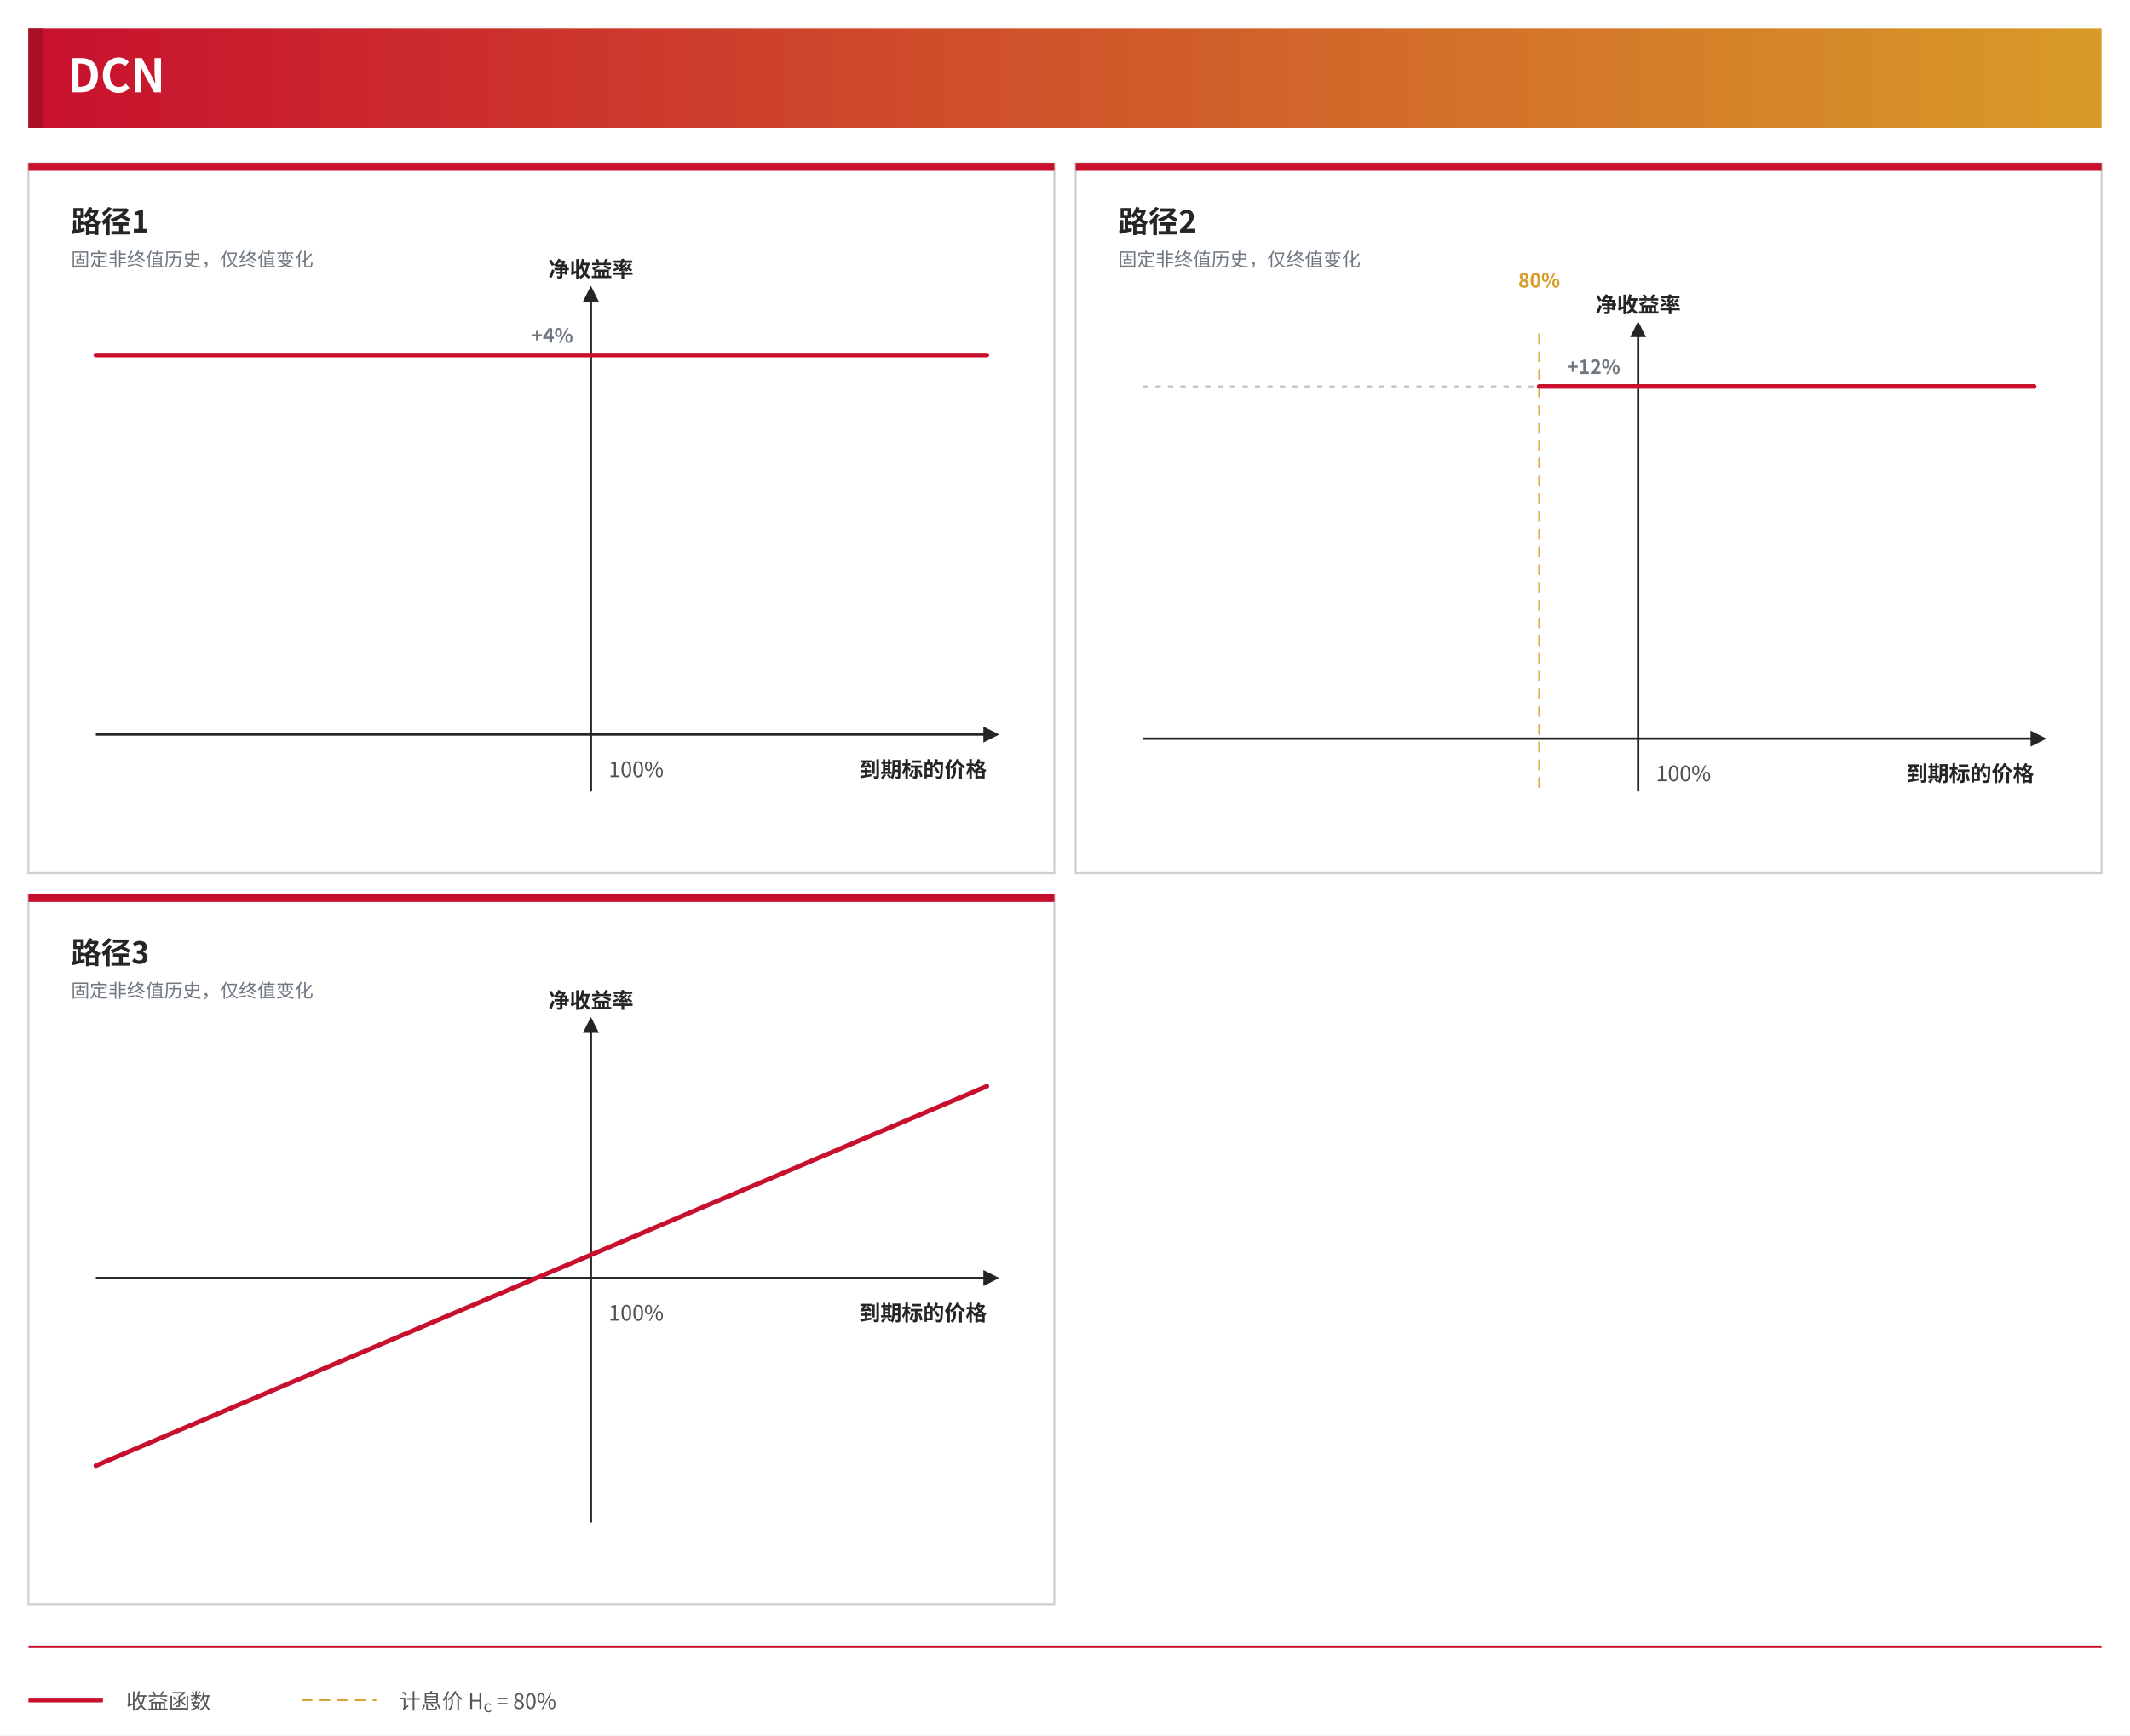
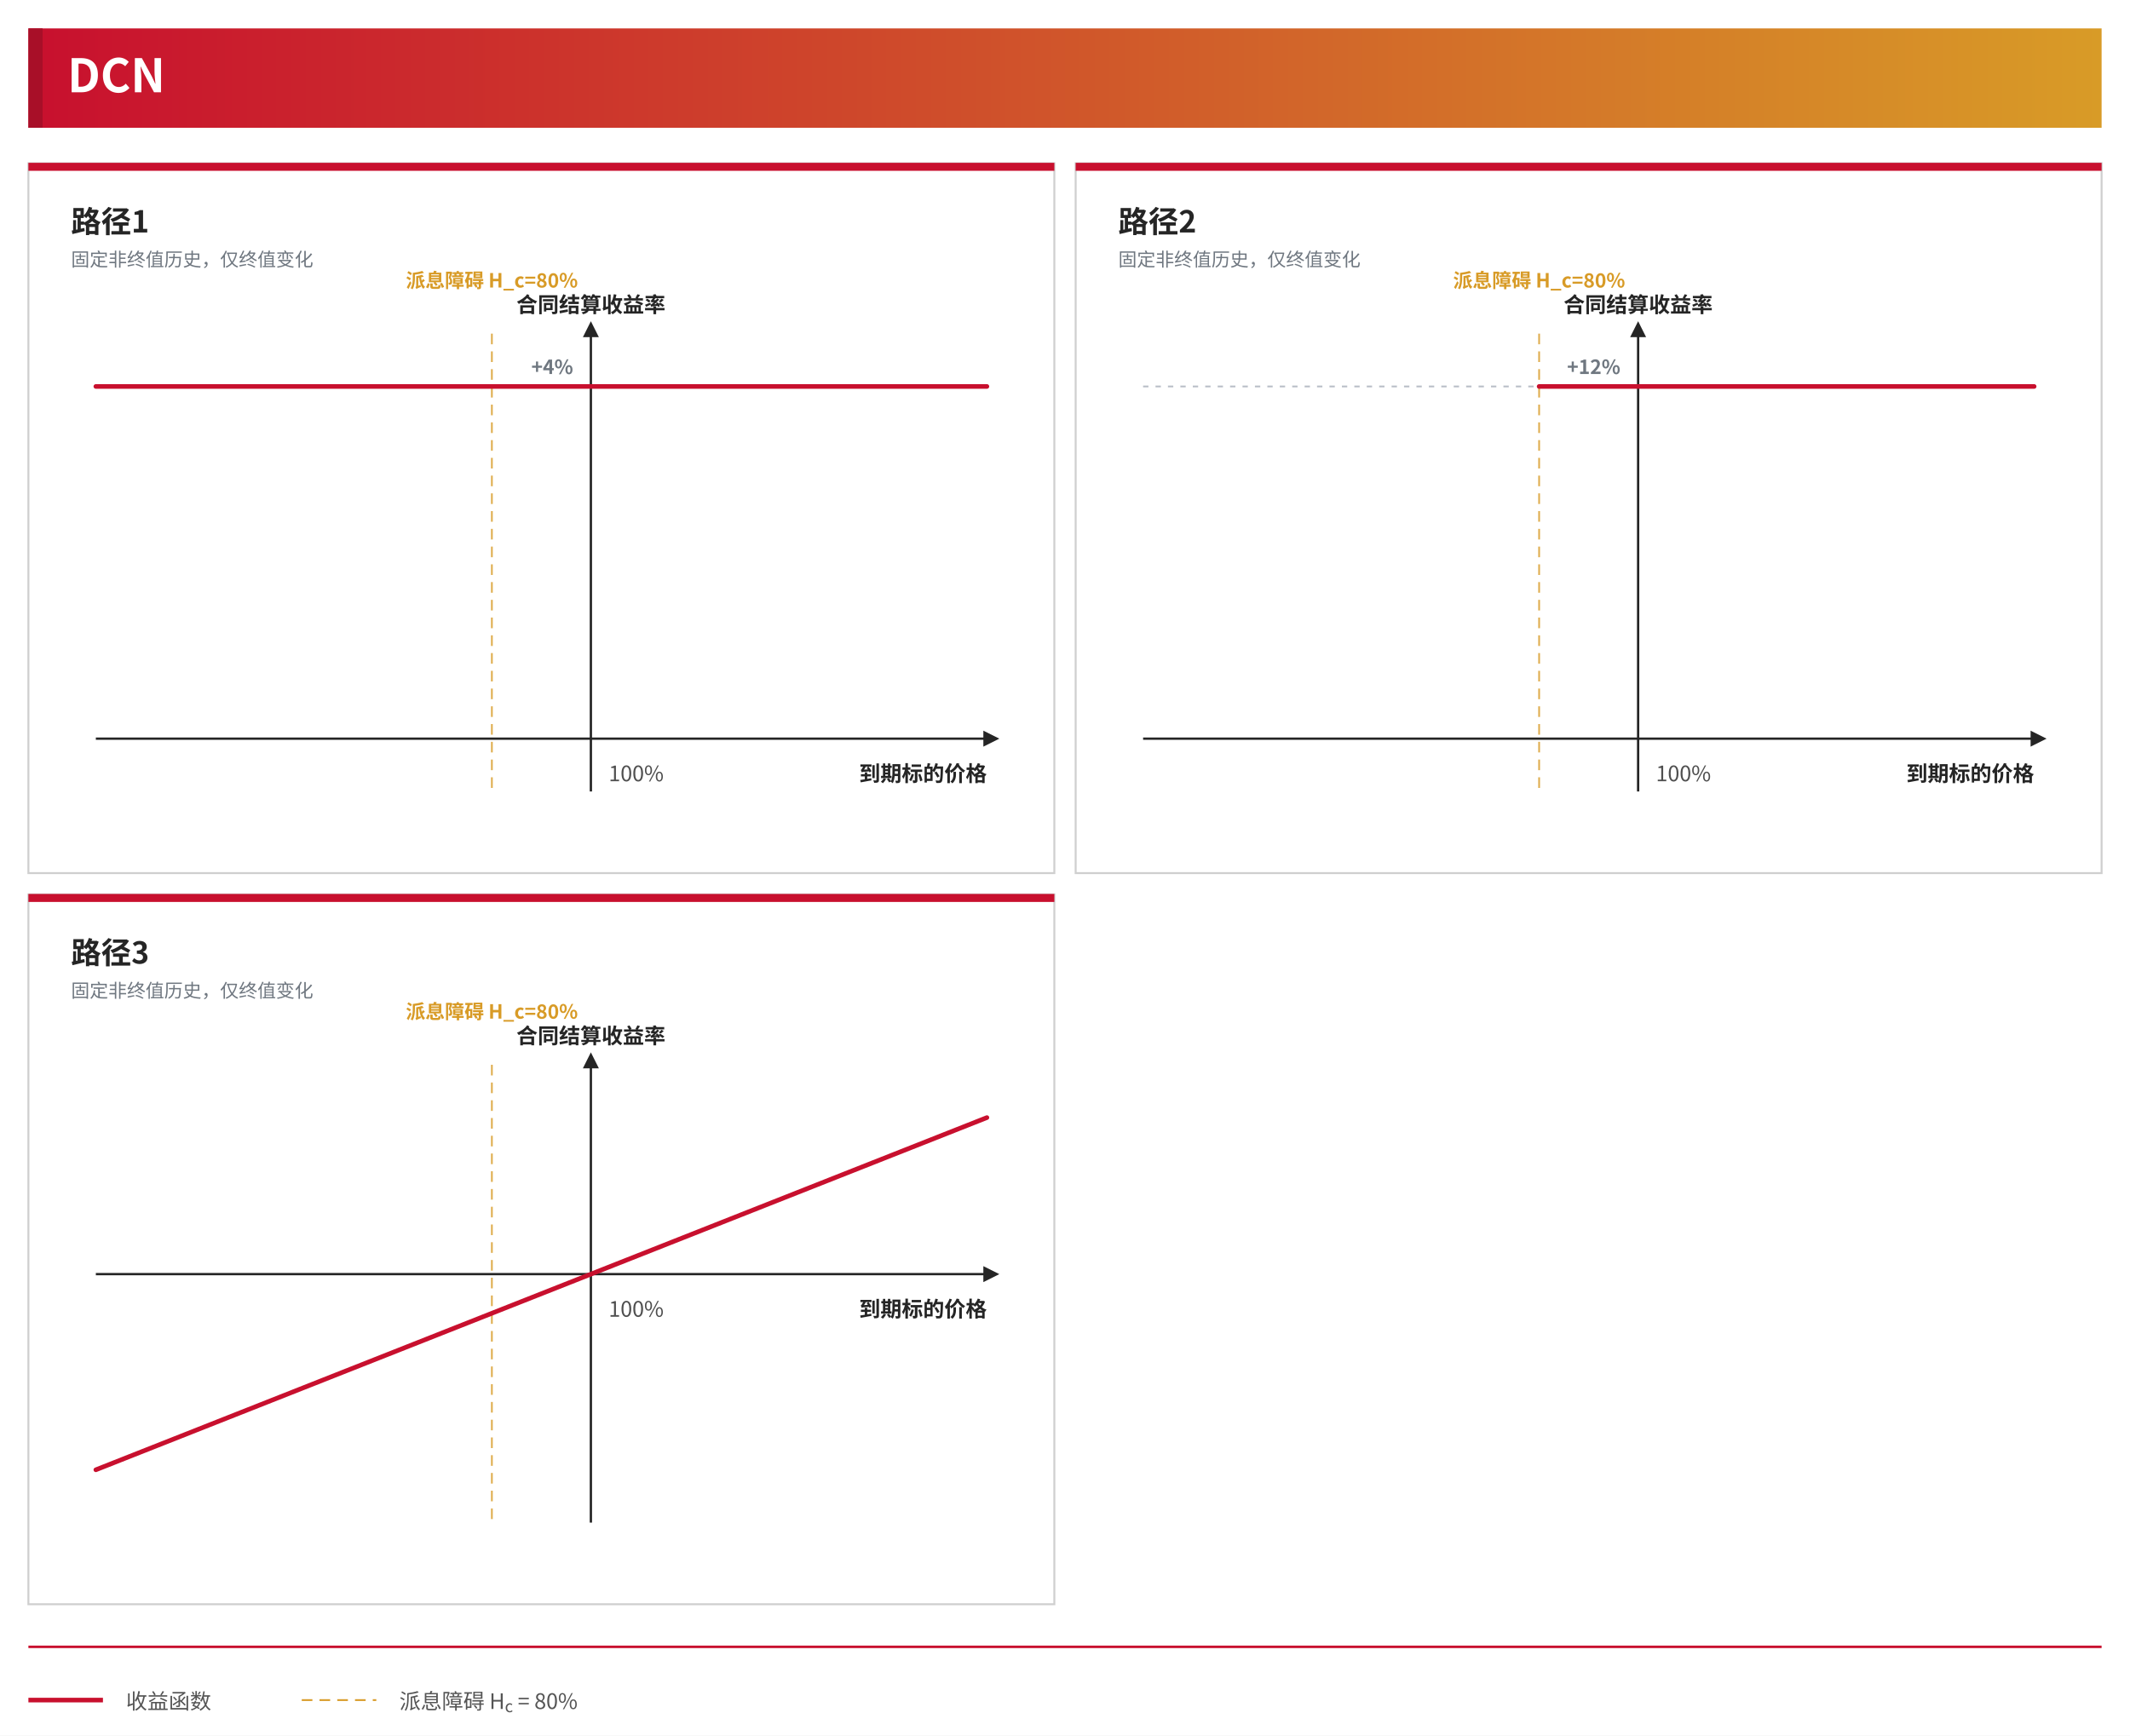
<svg xmlns="http://www.w3.org/2000/svg" width="1200" height="978" viewBox="0 0 1200 978" role="img" aria-labelledby="title desc">
  <defs>
    <linearGradient id="everbright-red-gold" x1="0" y1="0" x2="1" y2="0">
      <stop offset="0" stop-color="#C8102E" />
      <stop offset="1" stop-color="#D89B27" />
    </linearGradient>
    <style>
  .cn{font-family:"PingFang SC","Microsoft YaHei","Noto Sans CJK SC",Arial,sans-serif}.card{fill:#fff;stroke:#CFCFCF;stroke-width:1.1}.card-accent{stroke:#C8102E;stroke-width:4.5}.scenario-no{font-size:17px;font-weight:700;fill:#252525}.scenario-note{font-size:10.5px;fill:#6F7780}.axis-title{font-size:12px;font-weight:600;fill:#252525}.reference-label,.range-label{font-size:12px;fill:#4F4F4F}.axis{stroke:#252525;stroke-width:1.3}.axis-arrow{fill:#252525}.threshold{stroke-width:1;opacity:.82}.threshold-value{font-size:11px;font-weight:700}.payoff-guide{stroke:#B9BEC7;stroke-width:1;stroke-dasharray:3 4}.payoff-level-label{font-size:11px;font-weight:600;fill:#6F7780}.payoff-line{fill:none;stroke:#C8102E;stroke-width:2.6;stroke-linecap:round;stroke-linejoin:round}.payoff-jump{stroke:#C8102E;stroke-width:1.4;stroke-dasharray:4 3;fill:none}.curve-turn{fill:#6B3FA0;stroke:#fff;stroke-width:1.2}.curve-endpoint{stroke:#C8102E;stroke-width:1.7}.curve-endpoint.open{fill:#fff}.curve-endpoint.closed{fill:#C8102E}.global-legend{font-size:12px;fill:#555}.global-legend .token-sub{font-size:9px}
  </style>
  </defs>
  <rect width="1200" height="978" fill="#fff" />
  <rect x="16" y="16" width="1168" height="56" fill="url(#everbright-red-gold)" />
  <rect x="16" y="16" width="8" height="56" fill="#A80F28" />
  <text class="cn" x="38" y="52" fill="#fff" font-size="26" font-weight="700">DCN</text>
  <g data-path-card="0">
    <defs>
      <clipPath id="payoffer-card-clip-0">
        <rect x="20" y="96" width="570" height="392" />
      </clipPath>
    </defs>
    <rect class="card" x="16" y="92" width="578" height="400" />
    <line class="card-accent" x1="16" y1="94" x2="594" y2="94" />
    <g clip-path="url(#payoffer-card-clip-0)">
      <text class="cn scenario-no" x="40" y="131">路径1</text>
      <text class="cn scenario-note" x="40" y="150">固定非终值历史，仅终值变化</text>
-       <line class="payoff-guide" x1="54" y1="200.077" x2="556" y2="200.077" />
-       <text class="cn payoff-level-label" x="322.889" y="193.077" text-anchor="end">+4%</text>
-       <line class="axis" x1="54" y1="413.923" x2="556" y2="413.923" />
-       <line class="axis" x1="332.889" y1="168" x2="332.889" y2="446" />
-       <path class="axis-arrow" d="M332.889 161 L328.389 170 L337.389 170 Z" />
-       <path class="axis-arrow" d="M563 413.923 L554 409.423 L554 418.423 Z" />
-       <path class="payoff-line" d="M54 200.077 L64.681 200.077 L75.362 200.077 L86.043 200.077 L96.723 200.077 L107.404 200.077 L118.085 200.077 L128.766 200.077 L139.447 200.077 L150.128 200.077 L160.809 200.077 L171.489 200.077 L182.17 200.077 L192.851 200.077 L203.532 200.077 L214.213 200.077 L224.894 200.077 L235.575 200.077 L246.255 200.077 L256.936 200.077 L267.617 200.077 L278.298 200.077 L288.979 200.077 L299.66 200.077 L310.34 200.077 L321.021 200.077 L331.702 200.077 L342.383 200.077 L353.064 200.077 L363.745 200.077 L374.425 200.077 L385.106 200.077 L395.787 200.077 L406.468 200.077 L417.149 200.077 L427.83 200.077 L438.511 200.077 L449.192 200.077 L459.872 200.077 L470.553 200.077 L481.234 200.077 L491.915 200.077 L502.596 200.077 L513.277 200.077 L523.957 200.077 L534.638 200.077 L545.319 200.077 L556 200.077" />
-       <text class="cn axis-title" x="332.889" y="156" text-anchor="middle">净收益率</text>
-       <text class="cn reference-label" x="342.889" y="437.923" text-anchor="start">100%</text>
-       <text class="cn axis-title" x="556" y="437.923" text-anchor="end">到期标的价格</text>
+       <line class="payoff-guide" x1="54" y1="217.769" x2="556" y2="217.769" />
+       <text class="cn payoff-level-label" x="322.889" y="210.769" text-anchor="end">+4%</text>
+       <line class="axis" x1="54" y1="416.231" x2="556" y2="416.231" />
+       <line class="axis" x1="332.889" y1="188" x2="332.889" y2="446" />
+       <path class="axis-arrow" d="M332.889 181 L328.389 190 L337.389 190 Z" />
+       <path class="axis-arrow" d="M563 416.231 L554 411.731 L554 420.731 Z" />
+       <line class="threshold" style="stroke:#D89B27;stroke-dasharray:6 4" x1="277.111" y1="188" x2="277.111" y2="446" />
+       <text class="cn threshold-value" x="277.111" y="162" text-anchor="middle" style="fill:#D89B27">派息障碍 H_c=80%</text>
+       <path class="payoff-line" d="M54 217.769 L64.681 217.769 L75.362 217.769 L86.043 217.769 L96.723 217.769 L107.404 217.769 L118.085 217.769 L128.766 217.769 L139.447 217.769 L150.128 217.769 L160.809 217.769 L171.489 217.769 L182.17 217.769 L192.851 217.769 L203.532 217.769 L214.213 217.769 L224.894 217.769 L235.575 217.769 L246.255 217.769 L256.936 217.769 L267.617 217.769 L278.298 217.769 L288.979 217.769 L299.66 217.769 L310.34 217.769 L321.021 217.769 L331.702 217.769 L342.383 217.769 L353.064 217.769 L363.745 217.769 L374.425 217.769 L385.106 217.769 L395.787 217.769 L406.468 217.769 L417.149 217.769 L427.83 217.769 L438.511 217.769 L449.192 217.769 L459.872 217.769 L470.553 217.769 L481.234 217.769 L491.915 217.769 L502.596 217.769 L513.277 217.769 L523.957 217.769 L534.638 217.769 L545.319 217.769 L556 217.769" />
+       <text class="cn axis-title" x="332.889" y="176" text-anchor="middle">合同结算收益率</text>
+       <text class="cn reference-label" x="342.889" y="440.231" text-anchor="start">100%</text>
+       <text class="cn axis-title" x="556" y="440.231" text-anchor="end">到期标的价格</text>
    </g>
  </g>
  <g data-path-card="1">
    <defs>
      <clipPath id="payoffer-card-clip-1">
        <rect x="610" y="96" width="570" height="392" />
      </clipPath>
    </defs>
    <rect class="card" x="606" y="92" width="578" height="400" />
    <line class="card-accent" x1="606" y1="94" x2="1184" y2="94" />
    <g clip-path="url(#payoffer-card-clip-1)">
      <text class="cn scenario-no" x="630" y="131">路径2</text>
      <text class="cn scenario-note" x="630" y="150">固定非终值历史，仅终值变化</text>
      <line class="payoff-guide" x1="644" y1="217.769" x2="1146" y2="217.769" />
      <text class="cn payoff-level-label" x="912.889" y="210.769" text-anchor="end">+12%</text>
      <line class="axis" x1="644" y1="416.231" x2="1146" y2="416.231" />
      <line class="axis" x1="922.889" y1="188" x2="922.889" y2="446" />
      <path class="axis-arrow" d="M922.889 181 L918.389 190 L927.389 190 Z" />
      <path class="axis-arrow" d="M1153 416.231 L1144 411.731 L1144 420.731 Z" />
      <line class="threshold" style="stroke:#D89B27;stroke-dasharray:6 4" x1="867.111" y1="188" x2="867.111" y2="446" />
-       <text class="cn threshold-value" x="867.111" y="162" text-anchor="middle" style="fill:#D89B27">80%</text>
+       <text class="cn threshold-value" x="867.111" y="162" text-anchor="middle" style="fill:#D89B27">派息障碍 H_c=80%</text>
      <path class="payoff-line" d="M867.111 217.769 L873.045 217.769 L878.979 217.769 L884.913 217.769 L890.846 217.769 L896.78 217.769 L902.714 217.769 L908.648 217.769 L914.582 217.769 L920.515 217.769 L926.449 217.769 L932.383 217.769 L938.317 217.769 L944.251 217.769 L950.184 217.769 L956.118 217.769 L962.052 217.769 L967.986 217.769 L973.92 217.769 L979.853 217.769 L985.787 217.769 L991.721 217.769 L997.655 217.769 L1003.589 217.769 L1009.523 217.769 L1015.456 217.769 L1021.39 217.769 L1027.324 217.769 L1033.258 217.769 L1039.191 217.769 L1045.125 217.769 L1051.059 217.769 L1056.993 217.769 L1062.927 217.769 L1068.861 217.769 L1074.794 217.769 L1080.728 217.769 L1086.662 217.769 L1092.596 217.769 L1098.53 217.769 L1104.463 217.769 L1110.397 217.769 L1116.331 217.769 L1122.265 217.769 L1128.199 217.769 L1134.132 217.769 L1140.066 217.769 L1146 217.769" />
-       <text class="cn axis-title" x="922.889" y="176" text-anchor="middle">净收益率</text>
+       <text class="cn axis-title" x="922.889" y="176" text-anchor="middle">合同结算收益率</text>
      <text class="cn reference-label" x="932.889" y="440.231" text-anchor="start">100%</text>
      <text class="cn axis-title" x="1146" y="440.231" text-anchor="end">到期标的价格</text>
    </g>
  </g>
  <g data-path-card="2">
    <defs>
      <clipPath id="payoffer-card-clip-2">
        <rect x="20" y="508" width="570" height="392" />
      </clipPath>
    </defs>
    <rect class="card" x="16" y="504" width="578" height="400" />
    <line class="card-accent" x1="16" y1="506" x2="594" y2="506" />
    <g clip-path="url(#payoffer-card-clip-2)">
      <text class="cn scenario-no" x="40" y="543">路径3</text>
      <text class="cn scenario-note" x="40" y="562">固定非终值历史，仅终值变化</text>
-       <line class="axis" x1="54" y1="720.188" x2="556" y2="720.188" />
-       <line class="axis" x1="332.889" y1="580" x2="332.889" y2="858" />
-       <path class="axis-arrow" d="M332.889 573 L328.389 582 L337.389 582 Z" />
-       <path class="axis-arrow" d="M563 720.188 L554 715.688 L554 724.688 Z" />
-       <path class="payoff-line" d="M54 825.923 L64.681 821.373 L75.362 816.823 L86.043 812.273 L96.723 807.723 L107.404 803.173 L118.085 798.624 L128.766 794.074 L139.447 789.524 L150.128 784.974 L160.809 780.424 L171.489 775.874 L182.17 771.324 L192.851 766.774 L203.532 762.224 L214.213 757.674 L224.894 753.124 L235.575 748.574 L246.255 744.025 L256.936 739.475 L267.617 734.925 L278.298 730.375 L288.979 725.825 L299.66 721.275 L310.34 716.725 L321.021 712.175 L331.702 707.625 L342.383 703.075 L353.064 698.525 L363.745 693.976 L374.425 689.426 L385.106 684.876 L395.787 680.326 L406.468 675.776 L417.149 671.226 L427.83 666.676 L438.511 662.126 L449.192 657.576 L459.872 653.026 L470.553 648.476 L481.234 643.926 L491.915 639.376 L502.596 634.827 L513.277 630.277 L523.957 625.727 L534.638 621.177 L545.319 616.627 L556 612.077" />
-       <text class="cn axis-title" x="332.889" y="568" text-anchor="middle">净收益率</text>
-       <text class="cn reference-label" x="342.889" y="744.188" text-anchor="start">100%</text>
-       <text class="cn axis-title" x="556" y="744.188" text-anchor="end">到期标的价格</text>
+       <line class="axis" x1="54" y1="717.974" x2="556" y2="717.974" />
+       <line class="axis" x1="332.889" y1="600" x2="332.889" y2="858" />
+       <path class="axis-arrow" d="M332.889 593 L328.389 602 L337.389 602 Z" />
+       <path class="axis-arrow" d="M563 717.974 L554 713.474 L554 722.474 Z" />
+       <line class="threshold" style="stroke:#D89B27;stroke-dasharray:6 4" x1="277.111" y1="600" x2="277.111" y2="858" />
+       <text class="cn threshold-value" x="277.111" y="574" text-anchor="middle" style="fill:#D89B27">派息障碍 H_c=80%</text>
+       <path class="payoff-line" d="M54 828.231 L64.681 824.008 L75.362 819.786 L86.043 815.563 L96.723 811.34 L107.404 807.118 L118.085 802.895 L128.766 798.673 L139.447 794.45 L150.128 790.227 L160.809 786.005 L171.489 781.782 L182.17 777.56 L192.851 773.337 L203.532 769.115 L214.213 764.892 L224.894 760.669 L235.575 756.447 L246.255 752.224 L256.936 748.002 L267.617 743.779 L278.298 739.557 L288.979 735.334 L299.66 731.111 L310.34 726.889 L321.021 722.666 L331.702 718.443 L342.383 714.221 L353.064 709.998 L363.745 705.776 L374.425 701.553 L385.106 697.331 L395.787 693.108 L406.468 688.885 L417.149 684.663 L427.83 680.44 L438.511 676.218 L449.192 671.995 L459.872 667.773 L470.553 663.55 L481.234 659.327 L491.915 655.105 L502.596 650.882 L513.277 646.66 L523.957 642.437 L534.638 638.214 L545.319 633.992 L556 629.769" />
+       <text class="cn axis-title" x="332.889" y="588" text-anchor="middle">合同结算收益率</text>
+       <text class="cn reference-label" x="342.889" y="741.974" text-anchor="start">100%</text>
+       <text class="cn axis-title" x="556" y="741.974" text-anchor="end">到期标的价格</text>
    </g>
  </g>
  <line x1="16" y1="928" x2="1184" y2="928" stroke="#C8102E" stroke-width="1.4" />
  <g class="cn" data-global-legend="true">
    <line x1="16" y1="958" x2="58" y2="958" stroke="#C8102E" stroke-width="2.6" />
    <text class="global-legend" x="71" y="963">收益函数</text>
    <line x1="170" y1="958" x2="212" y2="958" stroke="#D89B27" stroke-width="1" stroke-dasharray="6 4" />
-     <text class="global-legend" x="225" y="963">计息价 <tspan class="legend-token">H<tspan class="token-sub" baseline-shift="sub">c</tspan>
+     <text class="global-legend" x="225" y="963">派息障碍 <tspan class="legend-token">H<tspan class="token-sub" baseline-shift="sub">c</tspan>
      </tspan> = 80%</text>
  </g>
</svg>
